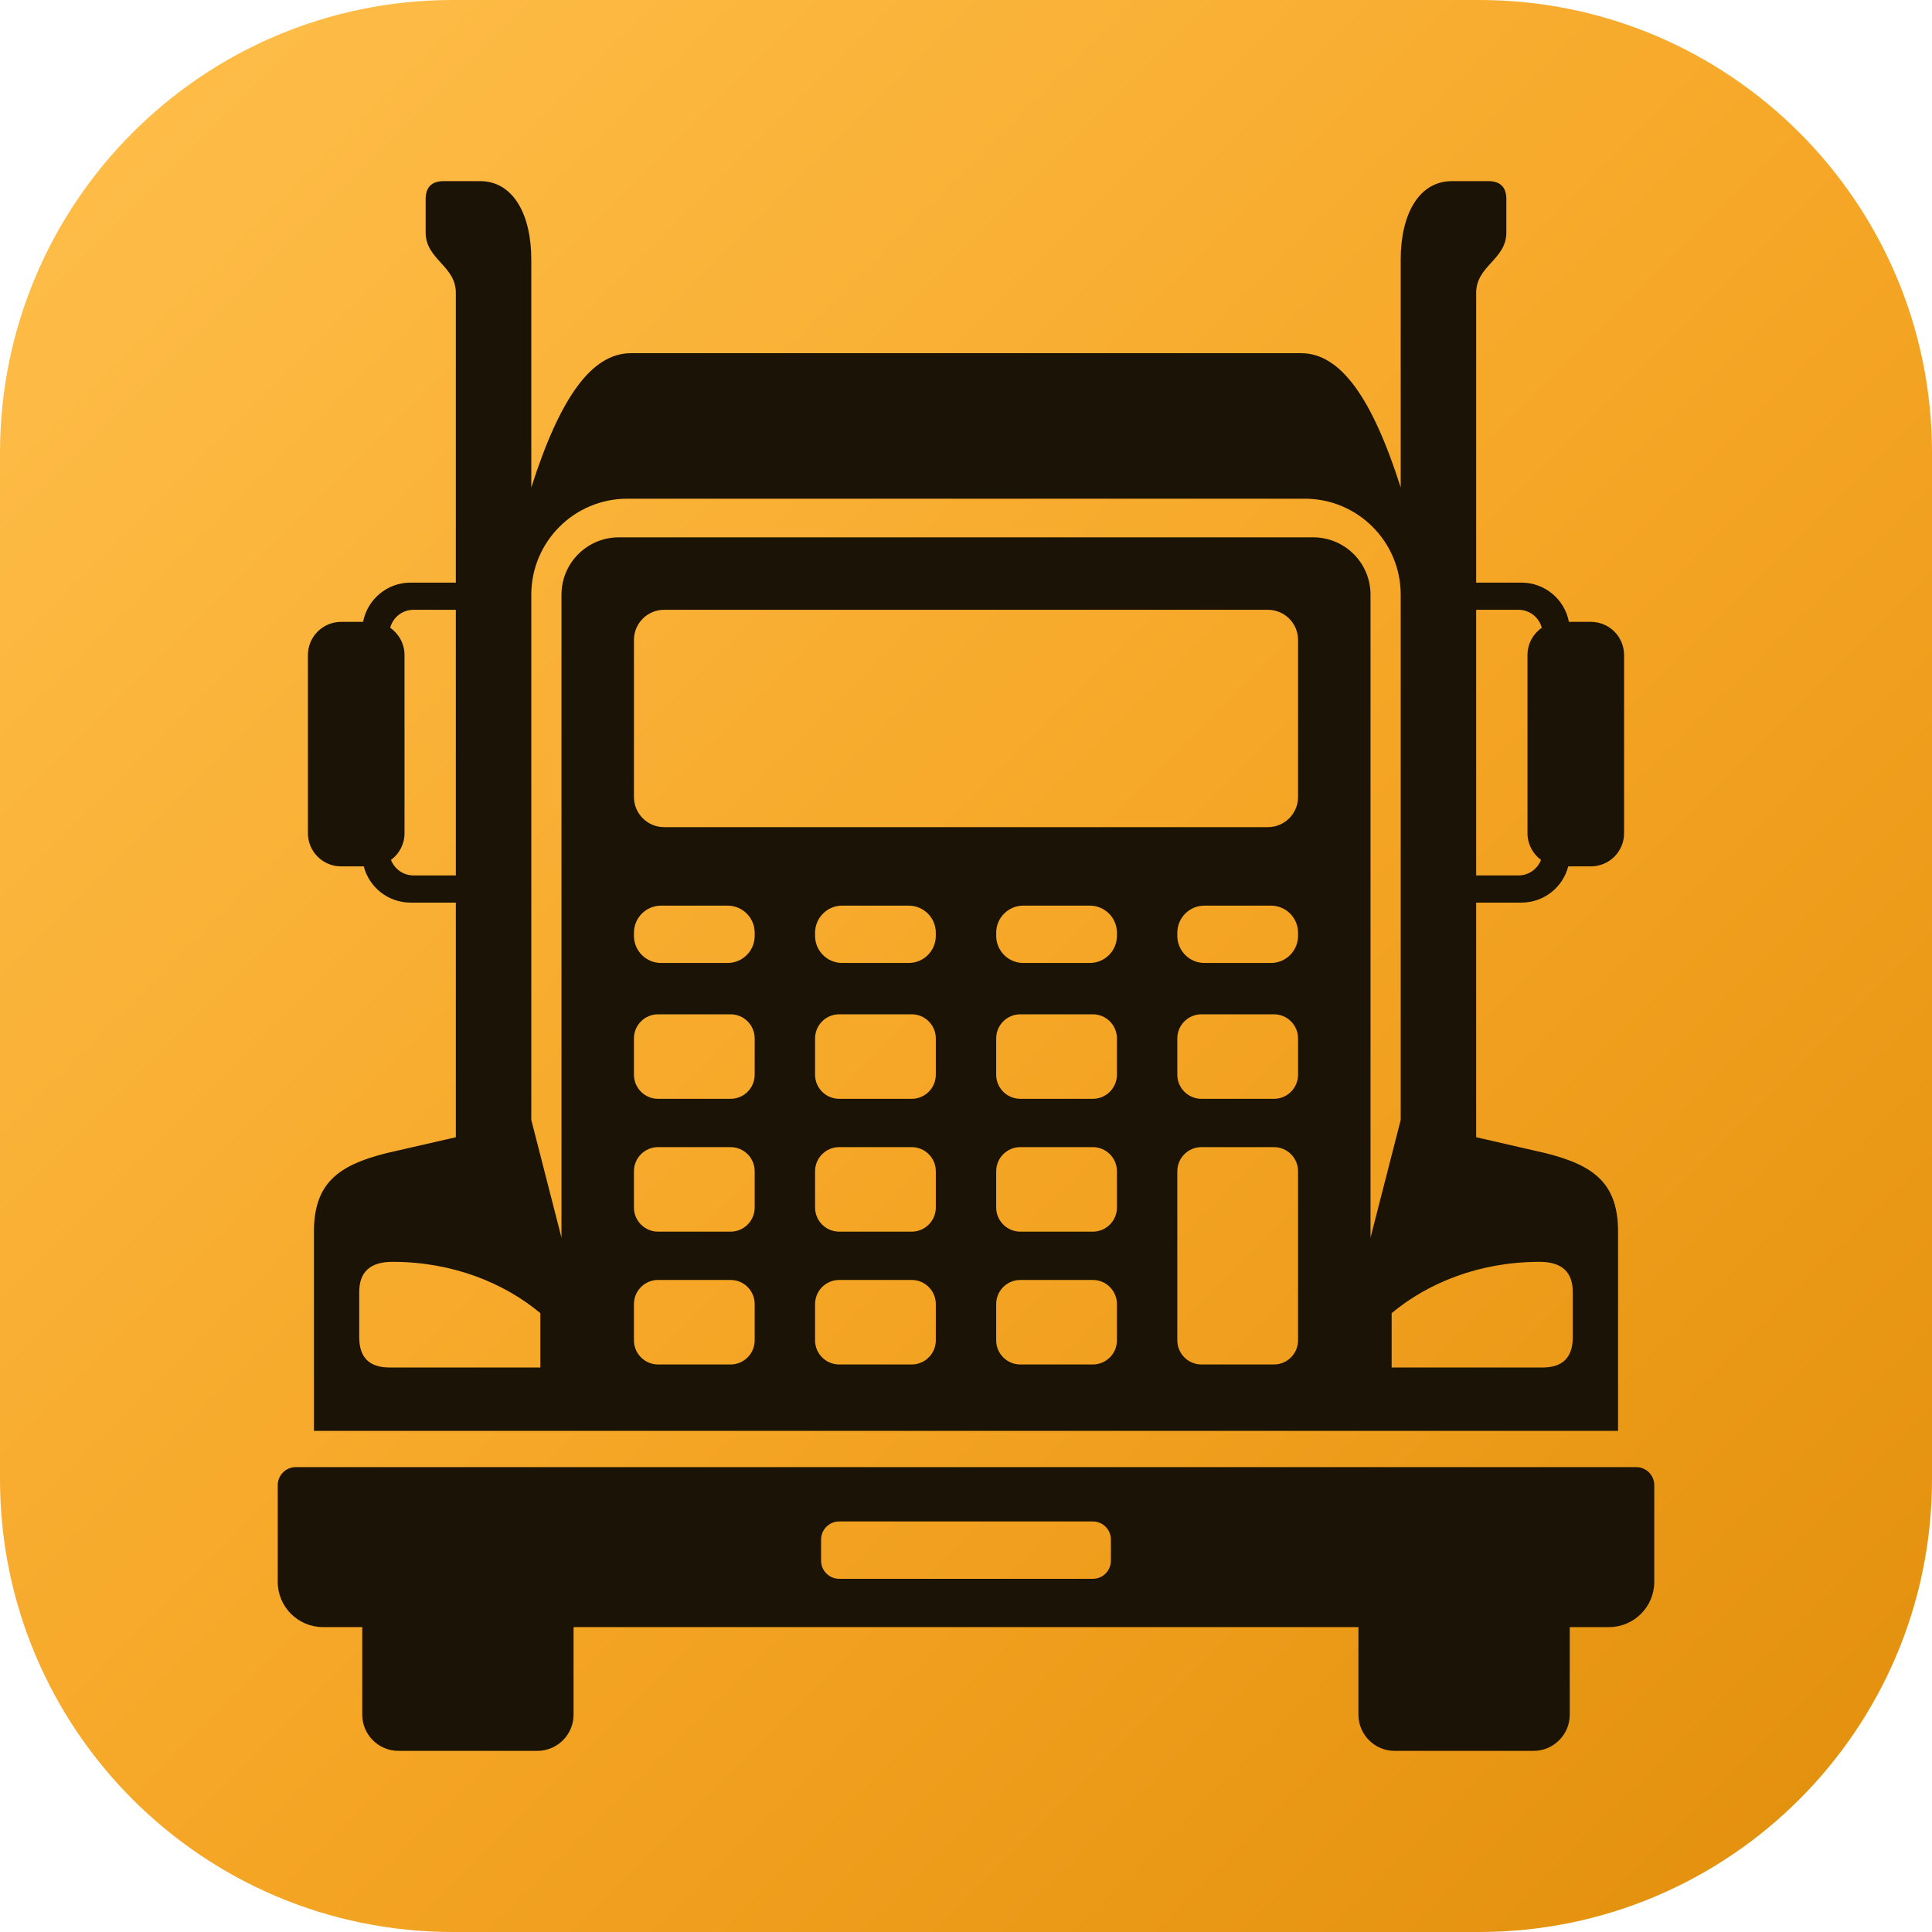
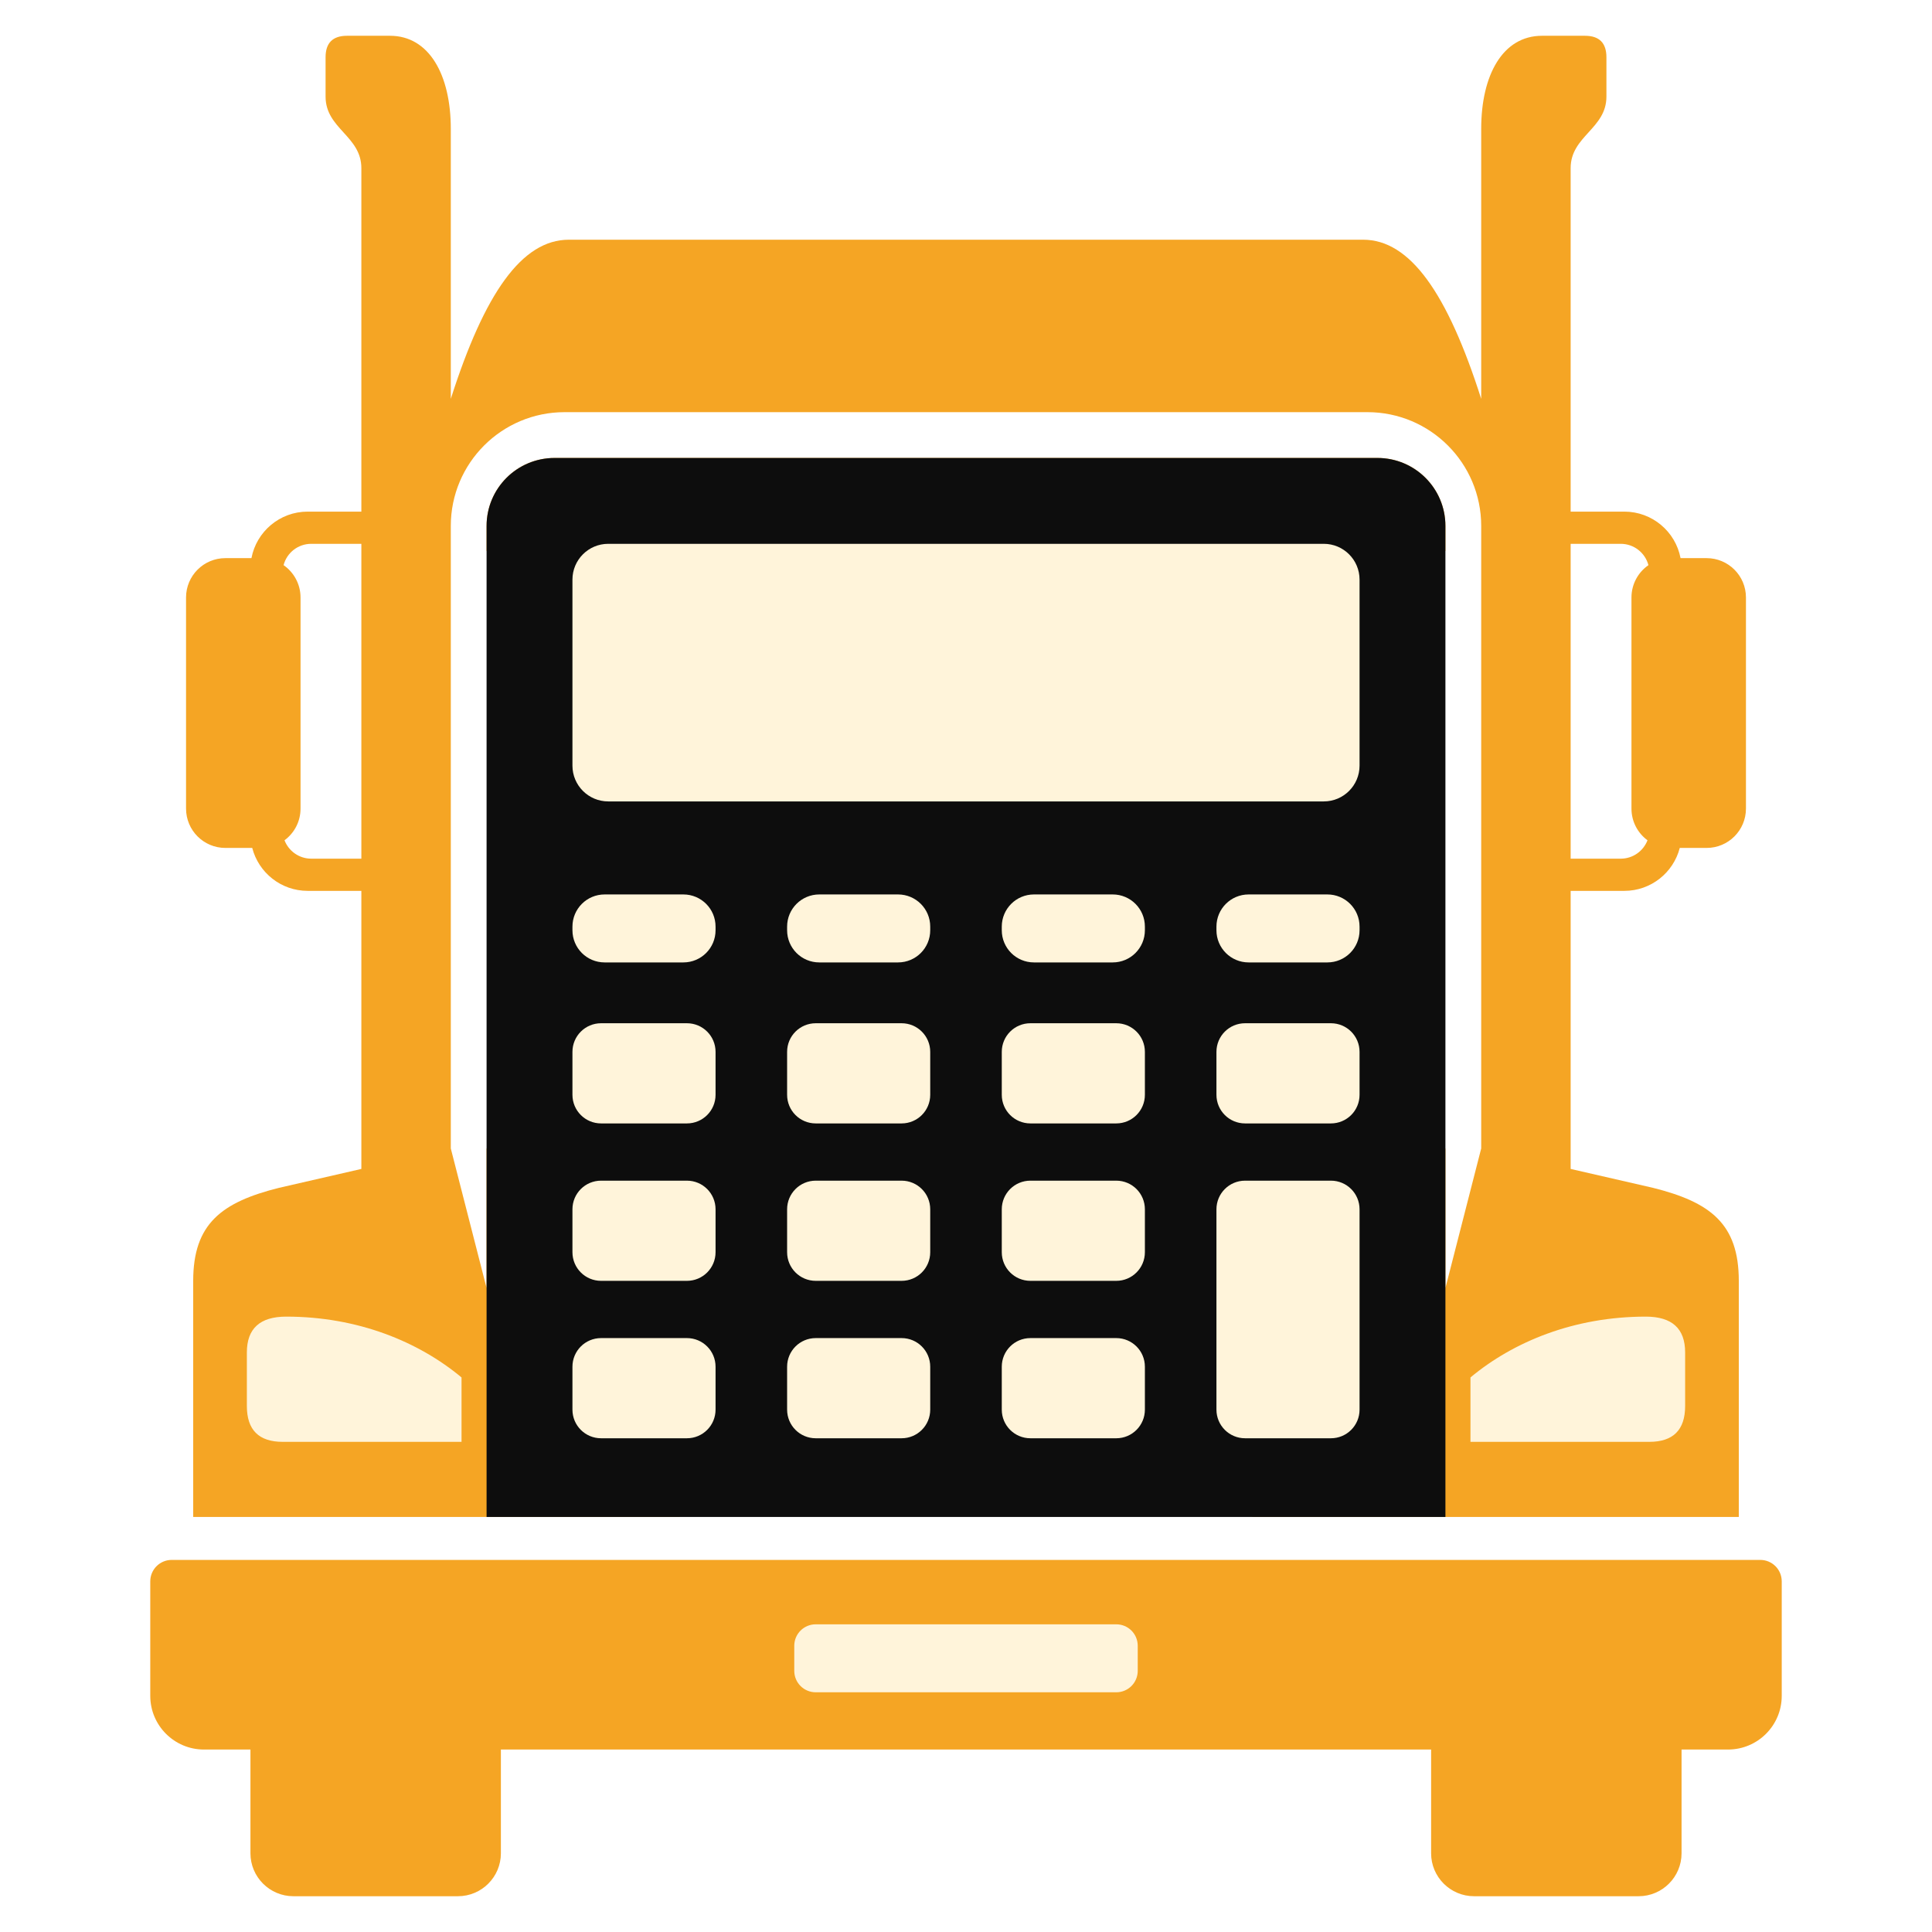
- <svg xmlns="http://www.w3.org/2000/svg" viewBox="0 0 32 32">
-   <defs>
-     <linearGradient id="qfc-tile" x1="0" y1="0" x2="1" y2="1">
-       <stop offset="0" stop-color="#ffc04d" />
-       <stop offset=".55" stop-color="#f5a524" />
-       <stop offset="1" stop-color="#e08e0b" />
-     </linearGradient>
-   </defs>
-   <rect width="32" height="32" rx="7.5" fill="url(#qfc-tile)" />
-   <path fill="#1b1305" fill-rule="evenodd" d="M10.45,5.85h11.1c0.654,0 1.177,0.741 1.65,2.224v-3.774c0,-0.75 0.3,-1.3 0.85,-1.3h0.6c0.2,0 0.3,0.1 0.3,0.3v0.55c0,0.45 -0.5,0.55 -0.5,1l0,4.8l0.75,0c0.391,0 0.716,0.28 0.786,0.65l0.364,0c0.304,0 0.55,0.246 0.55,0.55v2.95c0,0.304 -0.246,0.55 -0.55,0.55l-0.375,0c-0.089,0.345 -0.402,0.6 -0.775,0.6h-0.75l0,3.886l1.15,0.264c0.8,0.2 1.2,0.5 1.2,1.3v3.3h-21.6v-3.3c0,-0.8 0.4,-1.1 1.2,-1.3l1.15,-0.264l0,-3.886h-0.75c-0.373,0 -0.686,-0.255 -0.775,-0.6l-0.375,0c-0.304,0 -0.55,-0.246 -0.55,-0.55v-2.95c0,-0.304 0.246,-0.55 0.55,-0.55l0.364,0c0.07,-0.37 0.395,-0.65 0.786,-0.65l0.75,0v-4.8c0,-0.45 -0.5,-0.55 -0.5,-1v-0.55c0,-0.2 0.1,-0.3 0.3,-0.3h0.6c0.55,0 0.85,0.55 0.85,1.3v3.774c0.473,-1.482 0.996,-2.224 1.65,-2.224zM6.85,10.1c-0.186,0 -0.342,0.126 -0.387,0.298c0.143,0.099 0.237,0.265 0.237,0.452v2.95c0,0.182 -0.088,0.343 -0.224,0.443c0.058,0.15 0.203,0.257 0.374,0.257l0.7,0l0,-4.4zM25.15,14.5c0.171,0 0.316,-0.107 0.374,-0.257c-0.136,-0.1 -0.224,-0.261 -0.224,-0.443v-2.95c0,-0.187 0.094,-0.353 0.237,-0.452c-0.045,-0.171 -0.201,-0.298 -0.387,-0.298h-0.7l0,4.4zM8.8,9.85v8.7l0.5,1.95v-10.65c0,-0.525 0.425,-0.95 0.95,-0.95h11.5c0.525,0 0.95,0.425 0.95,0.95v10.65l0.5,-1.95v-8.7c0,-0.878 -0.712,-1.59 -1.59,-1.59h-11.22c-0.878,0 -1.59,0.712 -1.59,1.59zM10.5,10.6v2.6c0,0.276 0.224,0.5 0.5,0.5h10c0.276,0 0.5,-0.224 0.5,-0.5v-2.6c0,-0.276 -0.224,-0.5 -0.5,-0.5h-10c-0.276,0 -0.5,0.224 -0.5,0.5zM10.5,15.45v0.05c0,0.249 0.201,0.45 0.45,0.45h1.1c0.249,0 0.45,-0.201 0.45,-0.45v-0.05c0,-0.249 -0.201,-0.45 -0.45,-0.45h-1.1c-0.249,0 -0.45,0.201 -0.45,0.45zM13.5,15.45v0.05c0,0.249 0.201,0.45 0.45,0.45h1.1c0.249,0 0.45,-0.201 0.45,-0.45v-0.05c0,-0.249 -0.201,-0.45 -0.45,-0.45h-1.1c-0.249,0 -0.45,0.201 -0.45,0.45zM16.5,15.45v0.05c0,0.249 0.201,0.45 0.45,0.45h1.1c0.249,0 0.45,-0.201 0.45,-0.45v-0.05c0,-0.249 -0.201,-0.45 -0.45,-0.45h-1.1c-0.249,0 -0.45,0.201 -0.45,0.45zM19.5,15.45v0.05c0,0.249 0.201,0.45 0.45,0.45h1.1c0.249,0 0.45,-0.201 0.45,-0.45v-0.05c0,-0.249 -0.201,-0.45 -0.45,-0.45h-1.1c-0.249,0 -0.45,0.201 -0.45,0.45zM10.5,17.2v0.6c0,0.221 0.179,0.4 0.4,0.4h1.2c0.221,0 0.4,-0.179 0.4,-0.4v-0.6c0,-0.221 -0.179,-0.4 -0.4,-0.4h-1.2c-0.221,0 -0.4,0.179 -0.4,0.4zM13.5,17.2v0.6c0,0.221 0.179,0.4 0.4,0.4h1.2c0.221,0 0.4,-0.179 0.4,-0.4v-0.6c0,-0.221 -0.179,-0.4 -0.4,-0.4h-1.2c-0.221,0 -0.4,0.179 -0.4,0.4zM16.5,17.2v0.6c0,0.221 0.179,0.4 0.4,0.4h1.2c0.221,0 0.4,-0.179 0.4,-0.4v-0.6c0,-0.221 -0.179,-0.4 -0.4,-0.4h-1.2c-0.221,0 -0.4,0.179 -0.4,0.4zM10.5,19.4v0.6c0,0.221 0.179,0.4 0.4,0.4h1.2c0.221,0 0.4,-0.179 0.4,-0.4v-0.6c0,-0.221 -0.179,-0.4 -0.4,-0.4h-1.2c-0.221,0 -0.4,0.179 -0.4,0.4zM13.5,19.4v0.6c0,0.221 0.179,0.4 0.4,0.4h1.2c0.221,0 0.4,-0.179 0.4,-0.4v-0.6c0,-0.221 -0.179,-0.4 -0.4,-0.4h-1.2c-0.221,0 -0.4,0.179 -0.4,0.4zM16.5,19.4v0.6c0,0.221 0.179,0.4 0.4,0.4h1.2c0.221,0 0.4,-0.179 0.4,-0.4v-0.6c0,-0.221 -0.179,-0.4 -0.4,-0.4h-1.2c-0.221,0 -0.4,0.179 -0.4,0.4zM10.5,21.6v0.6c0,0.221 0.179,0.4 0.4,0.4h1.2c0.221,0 0.4,-0.179 0.4,-0.4v-0.6c0,-0.221 -0.179,-0.4 -0.4,-0.4h-1.2c-0.221,0 -0.4,0.179 -0.4,0.4zM13.5,21.6v0.6c0,0.221 0.179,0.4 0.4,0.4h1.2c0.221,0 0.4,-0.179 0.4,-0.4v-0.6c0,-0.221 -0.179,-0.4 -0.4,-0.4h-1.2c-0.221,0 -0.4,0.179 -0.4,0.4zM16.5,21.6v0.6c0,0.221 0.179,0.4 0.4,0.4h1.2c0.221,0 0.4,-0.179 0.4,-0.4v-0.6c0,-0.221 -0.179,-0.4 -0.4,-0.4h-1.2c-0.221,0 -0.4,0.179 -0.4,0.4zM19.5,17.2v0.6c0,0.221 0.179,0.4 0.4,0.4h1.2c0.221,0 0.4,-0.179 0.4,-0.4v-0.6c0,-0.221 -0.179,-0.4 -0.4,-0.4h-1.2c-0.221,0 -0.4,0.179 -0.4,0.4zM19.5,19.4v2.8c0,0.221 0.179,0.4 0.4,0.4h1.2c0.221,0 0.4,-0.179 0.4,-0.4v-2.8c0,-0.221 -0.179,-0.4 -0.4,-0.4h-1.2c-0.221,0 -0.4,0.179 -0.4,0.4zM5.95,21.4v0.75c0,0.333 0.167,0.5 0.5,0.5h2.5v-0.9c-0.6,-0.5 -1.45,-0.85 -2.45,-0.85c-0.367,0 -0.55,0.167 -0.55,0.5zM25.5,20.9c-1,0 -1.85,0.35 -2.45,0.85v0.9h2.5c0.333,0 0.5,-0.167 0.5,-0.5v-0.75c0,-0.333 -0.183,-0.5 -0.55,-0.5zM4.9,24.3h22.2c0.166,0 0.3,0.134 0.3,0.3v1.6c0,0.414 -0.336,0.75 -0.75,0.75h-0.65v1.45c0,0.331 -0.269,0.6 -0.6,0.6h-2.3c-0.331,0 -0.6,-0.269 -0.6,-0.6v-1.45l-13,0v1.45c0,0.331 -0.269,0.6 -0.6,0.6h-2.3c-0.331,0 -0.6,-0.269 -0.6,-0.6l0,-1.45l-0.65,0c-0.414,0 -0.75,-0.336 -0.75,-0.75v-1.6c0,-0.166 0.134,-0.3 0.3,-0.3zM13.6,25.5v0.35c0,0.166 0.134,0.3 0.3,0.3h4.2c0.166,0 0.3,-0.134 0.3,-0.3v-0.35c0,-0.166 -0.134,-0.3 -0.3,-0.3h-4.2c-0.166,0 -0.3,0.134 -0.3,0.3z" />
+ <svg xmlns="http://www.w3.org/2000/svg" viewBox="2.5 2.5 27 27">
+   <style>@media (prefers-color-scheme: light) { .truck { fill: #d48200 } }</style>
+   <path class="truck" fill="#f5a524" fill-rule="evenodd" d="M10.45,5.85h11.1c0.654,0 1.177,0.741 1.65,2.224v-3.774c0,-0.75 0.3,-1.3 0.85,-1.3h0.6c0.2,0 0.3,0.1 0.3,0.3v0.55c0,0.45 -0.5,0.55 -0.5,1l0,4.8l0.75,0c0.391,0 0.716,0.28 0.786,0.65l0.364,0c0.304,0 0.55,0.246 0.55,0.55v2.95c0,0.304 -0.246,0.55 -0.55,0.55l-0.375,0c-0.089,0.345 -0.402,0.6 -0.775,0.6h-0.75l0,3.886l1.15,0.264c0.8,0.2 1.2,0.5 1.2,1.3v3.3h-6.8v-5.15l2.7,0l0,1.95l0.5,-1.95v-8.7c0,-0.878 -0.712,-1.59 -1.59,-1.59h-11.22c-0.878,0 -1.59,0.712 -1.59,1.59v8.7l0.5,1.95l0,-1.95l2.7,0v5.15h-6.8v-3.3c0,-0.8 0.4,-1.1 1.2,-1.3l1.15,-0.264l0,-3.886h-0.75c-0.373,0 -0.686,-0.255 -0.775,-0.6l-0.375,0c-0.304,0 -0.55,-0.246 -0.55,-0.55v-2.95c0,-0.304 0.246,-0.55 0.55,-0.55l0.364,0c0.07,-0.37 0.395,-0.65 0.786,-0.65l0.75,0v-4.8c0,-0.45 -0.5,-0.55 -0.5,-1v-0.55c0,-0.2 0.1,-0.3 0.3,-0.3h0.6c0.55,0 0.85,0.55 0.85,1.3v3.774c0.473,-1.482 0.996,-2.224 1.65,-2.224zM6.85,10.1c-0.186,0 -0.342,0.126 -0.387,0.298c0.143,0.099 0.237,0.265 0.237,0.452v2.95c0,0.182 -0.088,0.343 -0.224,0.443c0.058,0.15 0.203,0.257 0.374,0.257l0.7,0l0,-4.4zM25.15,14.5c0.171,0 0.316,-0.107 0.374,-0.257c-0.136,-0.1 -0.224,-0.261 -0.224,-0.443v-2.95c0,-0.187 0.094,-0.353 0.237,-0.452c-0.045,-0.171 -0.201,-0.298 -0.387,-0.298h-0.7l0,4.4zM9.3,9.85c0,-0.525 0.425,-0.95 0.95,-0.95h11.5c0.525,0 0.95,0.425 0.95,0.95v0.35l-13.4,0zM4.9,24.3h22.2c0.166,0 0.3,0.134 0.3,0.3v1.6c0,0.414 -0.336,0.75 -0.75,0.75h-0.65v1.45c0,0.331 -0.269,0.6 -0.6,0.6h-2.3c-0.331,0 -0.6,-0.269 -0.6,-0.6v-1.45l-13,0v1.45c0,0.331 -0.269,0.6 -0.6,0.6h-2.3c-0.331,0 -0.6,-0.269 -0.6,-0.6l0,-1.45l-0.65,0c-0.414,0 -0.75,-0.336 -0.75,-0.75v-1.6c0,-0.166 0.134,-0.3 0.3,-0.3z" />
+   <path fill="#0d0d0d" d="M10.25,8.9h11.5c0.525,0 0.95,0.425 0.95,0.95v13.85h-13.4v-13.85c0,-0.525 0.425,-0.95 0.95,-0.95z" />
+   <path fill="#fff4da" d="M11,10.1h10c0.276,0 0.5,0.224 0.5,0.5v2.6c0,0.276 -0.224,0.5 -0.5,0.5h-10c-0.276,0 -0.5,-0.224 -0.5,-0.5v-2.6c0,-0.276 0.224,-0.5 0.5,-0.5zM10.95,15h1.1c0.249,0 0.45,0.201 0.45,0.45v0.05c0,0.249 -0.201,0.45 -0.45,0.45h-1.1c-0.249,0 -0.45,-0.201 -0.45,-0.45v-0.05c0,-0.249 0.201,-0.45 0.45,-0.45zM13.95,15h1.1c0.249,0 0.45,0.201 0.45,0.45v0.05c0,0.249 -0.201,0.45 -0.45,0.45h-1.1c-0.249,0 -0.45,-0.201 -0.45,-0.45v-0.05c0,-0.249 0.201,-0.45 0.45,-0.45zM16.95,15h1.1c0.249,0 0.45,0.201 0.45,0.45v0.05c0,0.249 -0.201,0.45 -0.45,0.45h-1.1c-0.249,0 -0.45,-0.201 -0.45,-0.45v-0.05c0,-0.249 0.201,-0.45 0.45,-0.45zM19.95,15h1.1c0.249,0 0.45,0.201 0.45,0.45v0.05c0,0.249 -0.201,0.45 -0.45,0.45h-1.1c-0.249,0 -0.45,-0.201 -0.45,-0.45v-0.05c0,-0.249 0.201,-0.45 0.45,-0.45zM10.9,16.8h1.2c0.221,0 0.4,0.179 0.4,0.4v0.6c0,0.221 -0.179,0.4 -0.4,0.4h-1.2c-0.221,0 -0.4,-0.179 -0.4,-0.4v-0.6c0,-0.221 0.179,-0.4 0.4,-0.4zM13.9,16.8h1.2c0.221,0 0.4,0.179 0.4,0.4v0.6c0,0.221 -0.179,0.4 -0.4,0.4h-1.2c-0.221,0 -0.4,-0.179 -0.4,-0.4v-0.6c0,-0.221 0.179,-0.4 0.4,-0.4zM16.9,16.8h1.2c0.221,0 0.4,0.179 0.4,0.4v0.6c0,0.221 -0.179,0.4 -0.4,0.4h-1.2c-0.221,0 -0.4,-0.179 -0.4,-0.4v-0.6c0,-0.221 0.179,-0.4 0.4,-0.4zM10.9,19h1.2c0.221,0 0.4,0.179 0.4,0.4v0.6c0,0.221 -0.179,0.4 -0.4,0.4h-1.2c-0.221,0 -0.4,-0.179 -0.4,-0.4v-0.6c0,-0.221 0.179,-0.4 0.4,-0.4zM13.9,19h1.2c0.221,0 0.4,0.179 0.4,0.4v0.6c0,0.221 -0.179,0.4 -0.4,0.4h-1.2c-0.221,0 -0.4,-0.179 -0.4,-0.4v-0.6c0,-0.221 0.179,-0.4 0.4,-0.4zM16.9,19h1.2c0.221,0 0.4,0.179 0.4,0.4v0.6c0,0.221 -0.179,0.4 -0.4,0.4h-1.2c-0.221,0 -0.4,-0.179 -0.4,-0.4v-0.6c0,-0.221 0.179,-0.4 0.4,-0.4zM10.9,21.2h1.2c0.221,0 0.4,0.179 0.4,0.4v0.6c0,0.221 -0.179,0.4 -0.4,0.4h-1.2c-0.221,0 -0.4,-0.179 -0.4,-0.4v-0.6c0,-0.221 0.179,-0.4 0.4,-0.4zM13.9,21.2h1.2c0.221,0 0.4,0.179 0.4,0.4v0.6c0,0.221 -0.179,0.4 -0.4,0.4h-1.2c-0.221,0 -0.4,-0.179 -0.4,-0.4v-0.6c0,-0.221 0.179,-0.4 0.4,-0.4zM16.9,21.2h1.2c0.221,0 0.4,0.179 0.4,0.4v0.6c0,0.221 -0.179,0.4 -0.4,0.4h-1.2c-0.221,0 -0.4,-0.179 -0.4,-0.4v-0.6c0,-0.221 0.179,-0.4 0.4,-0.4zM19.9,16.8h1.2c0.221,0 0.4,0.179 0.4,0.4v0.6c0,0.221 -0.179,0.4 -0.4,0.4h-1.2c-0.221,0 -0.4,-0.179 -0.4,-0.4v-0.6c0,-0.221 0.179,-0.4 0.4,-0.4zM19.9,19h1.2c0.221,0 0.4,0.179 0.4,0.4v2.8c0,0.221 -0.179,0.4 -0.4,0.4h-1.2c-0.221,0 -0.4,-0.179 -0.4,-0.4v-2.8c0,-0.221 0.179,-0.4 0.4,-0.4zM6.5,20.9c1,0 1.85,0.35 2.45,0.85v0.9h-2.5c-0.333,0 -0.5,-0.167 -0.5,-0.5v-0.75c0,-0.333 0.183,-0.5 0.55,-0.5zM26.05,21.4v0.75c0,0.333 -0.167,0.5 -0.5,0.5h-2.5v-0.9c0.6,-0.5 1.45,-0.85 2.45,-0.85c0.367,0 0.55,0.167 0.55,0.5zM13.9,25.2h4.2c0.166,0 0.3,0.134 0.3,0.3v0.35c0,0.166 -0.134,0.3 -0.3,0.3h-4.2c-0.166,0 -0.3,-0.134 -0.3,-0.3v-0.35c0,-0.166 0.134,-0.3 0.3,-0.3z" />
</svg>
